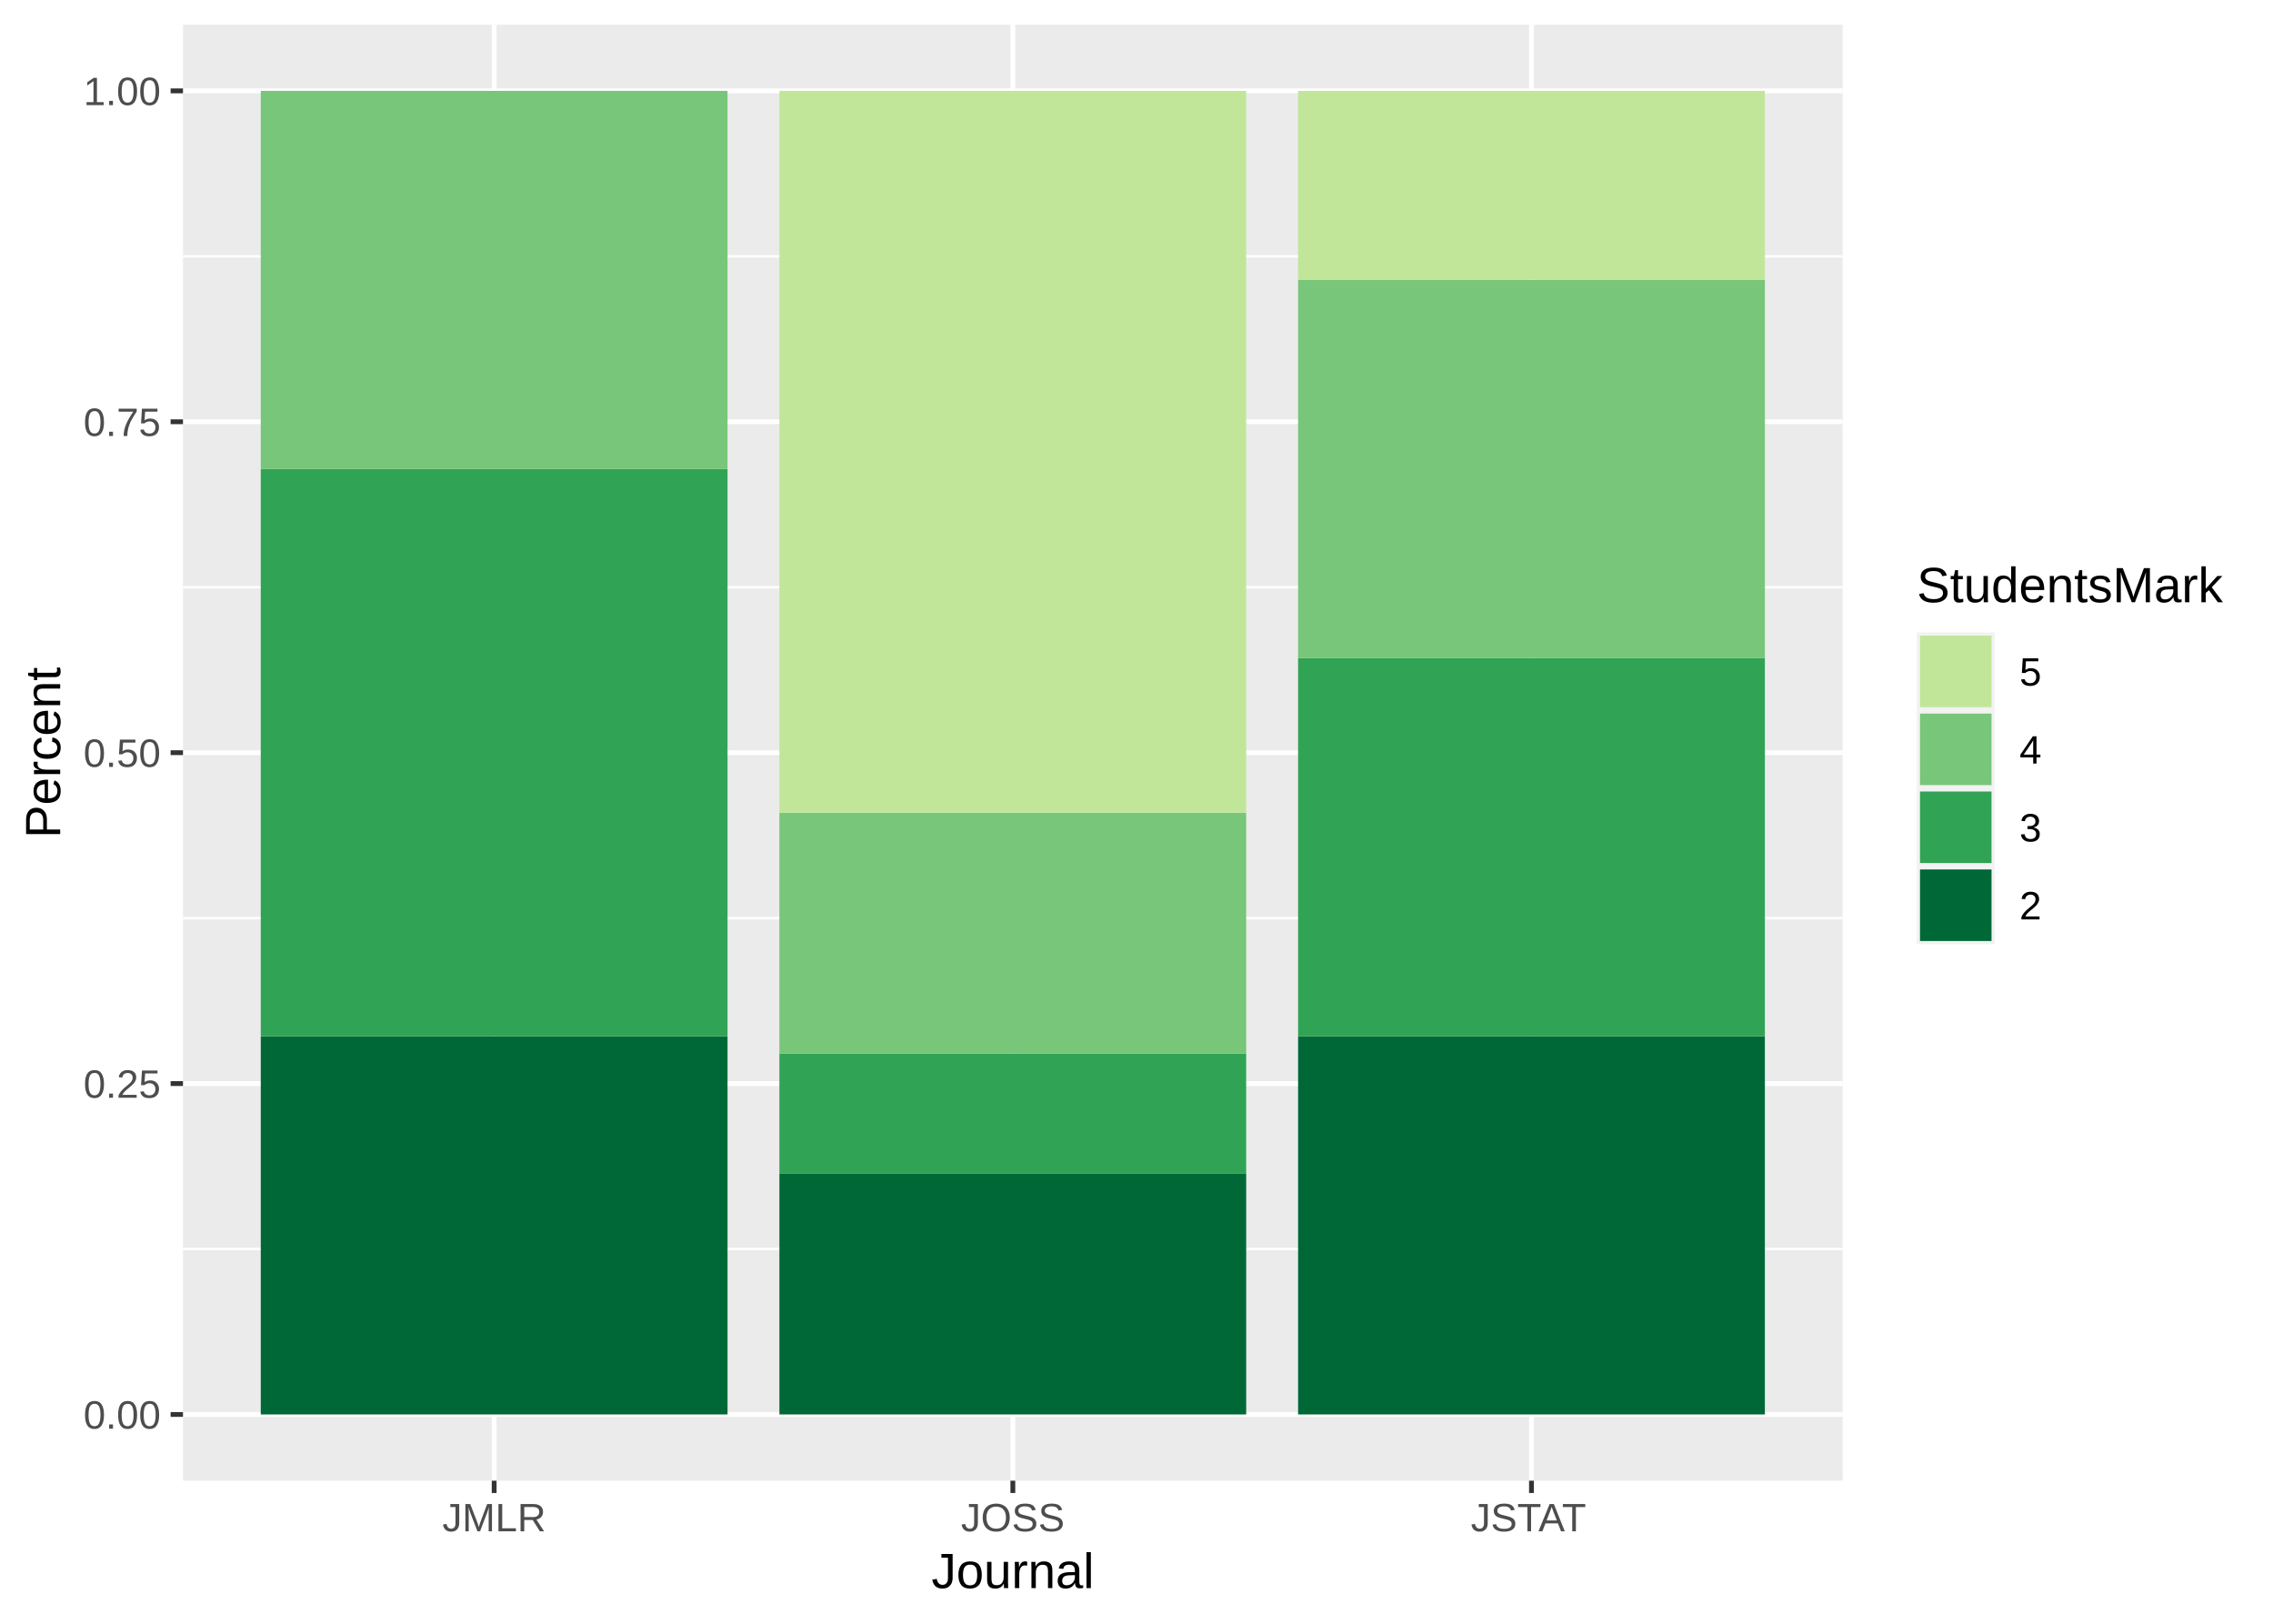
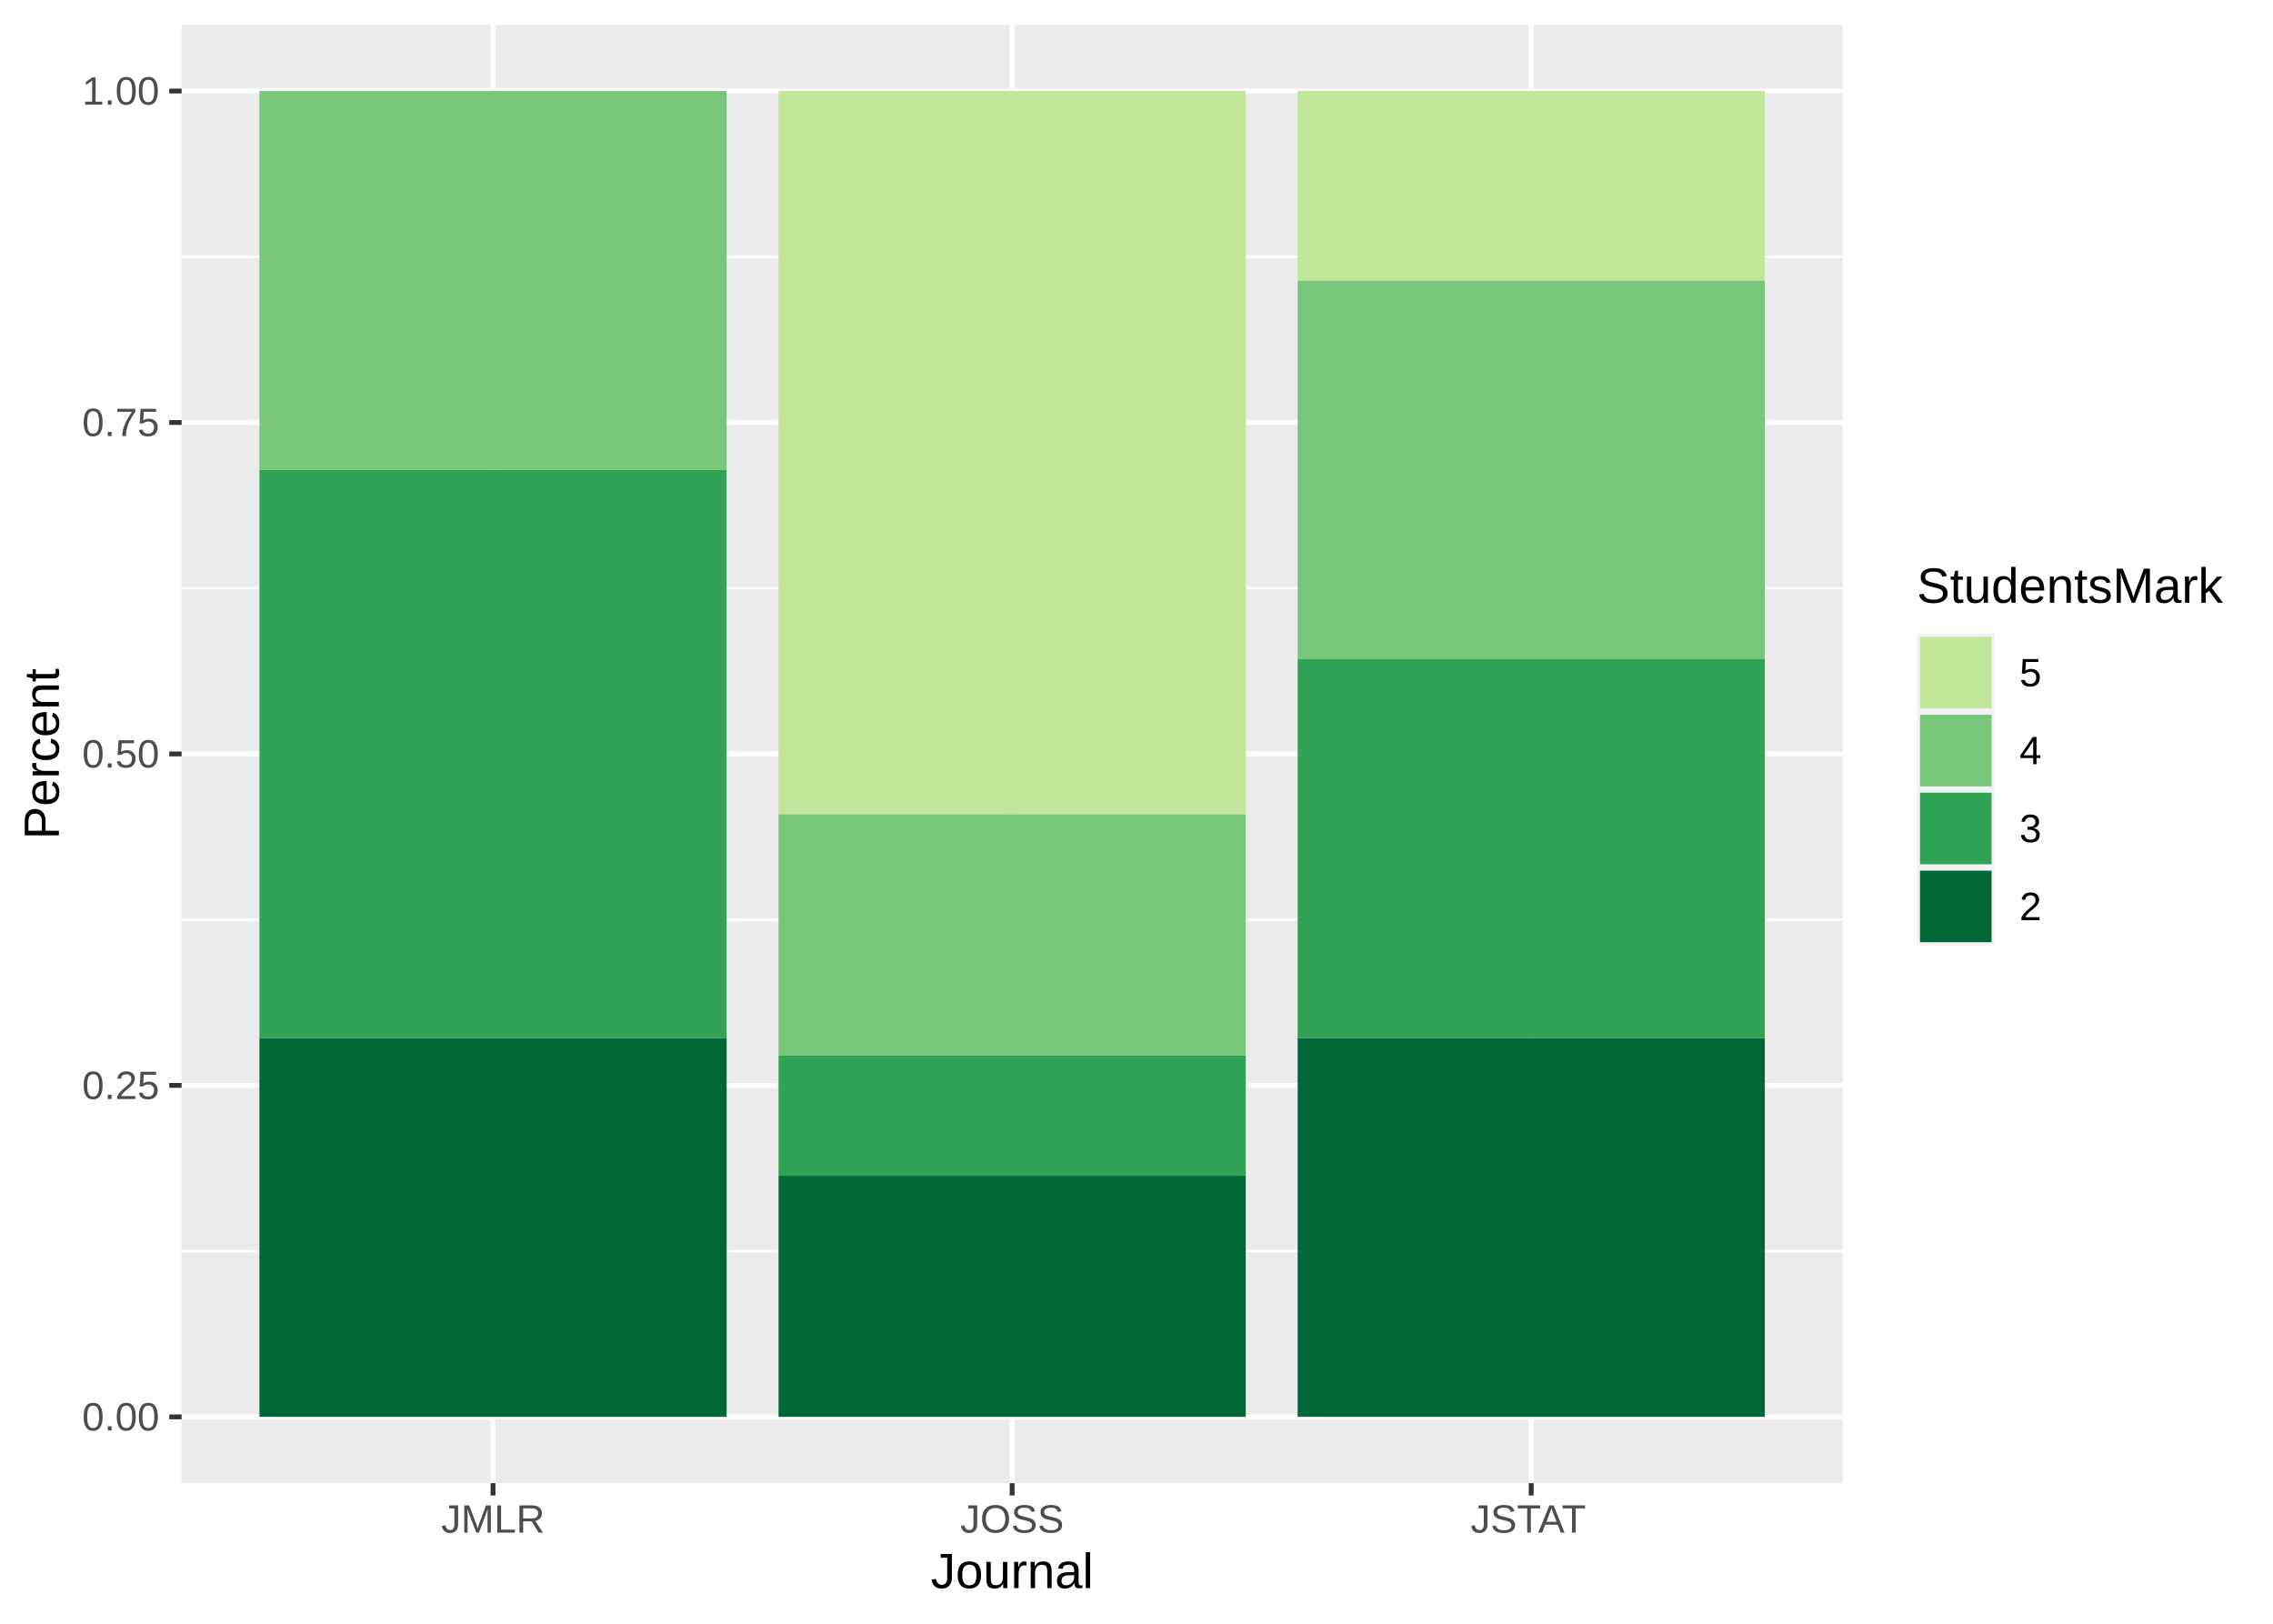
<svg xmlns="http://www.w3.org/2000/svg" viewBox="0 0 504.00 360.00">
  <defs>
    <style type="text/css">
    line, polyline, polygon, path, rect, circle {
      fill: none;
      stroke: #000000;
      stroke-linecap: round;
      stroke-linejoin: round;
      stroke-miterlimit: 10.00;
    }
  </style>
  </defs>
  <rect width="100%" height="100%" style="stroke: none; fill: #FFFFFF;" />
-   <rect x="0.00" y="0.00" width="504.00" height="360.00" style="stroke-width: 1.07; stroke: #FFFFFF; fill: #FFFFFF;" />
+   <rect x="-0" y="0.00" width="504.00" height="360.00" style="stroke-width: 1.07; stroke: #FFFFFF; fill: #FFFFFF;" />
  <defs>
-     <clipPath id="cpNDAuNTd8NDA4LjU4fDMyOC4yOHw1LjQ4">
-       <rect x="40.57" y="5.48" width="368.01" height="322.80" />
+     <clipPath id="cpNDAuMjd8NDA4LjU4fDMyOC44M3w1LjQ4">
+       <rect x="40.27" y="5.48" width="368.31" height="323.35" />
    </clipPath>
  </defs>
-   <rect x="40.57" y="5.48" width="368.01" height="322.80" style="stroke-width: 1.07; stroke: none; fill: #EBEBEB;" clip-path="url(#cpNDAuNTd8NDA4LjU4fDMyOC4yOHw1LjQ4)" />
-   <polyline points="40.57,276.92 408.58,276.92 " style="stroke-width: 0.53; stroke: #FFFFFF; stroke-linecap: butt;" clip-path="url(#cpNDAuNTd8NDA4LjU4fDMyOC4yOHw1LjQ4)" />
-   <polyline points="40.57,203.56 408.58,203.56 " style="stroke-width: 0.53; stroke: #FFFFFF; stroke-linecap: butt;" clip-path="url(#cpNDAuNTd8NDA4LjU4fDMyOC4yOHw1LjQ4)" />
-   <polyline points="40.57,130.20 408.58,130.20 " style="stroke-width: 0.53; stroke: #FFFFFF; stroke-linecap: butt;" clip-path="url(#cpNDAuNTd8NDA4LjU4fDMyOC4yOHw1LjQ4)" />
-   <polyline points="40.57,56.83 408.58,56.83 " style="stroke-width: 0.53; stroke: #FFFFFF; stroke-linecap: butt;" clip-path="url(#cpNDAuNTd8NDA4LjU4fDMyOC4yOHw1LjQ4)" />
-   <polyline points="40.57,313.60 408.58,313.60 " style="stroke-width: 1.07; stroke: #FFFFFF; stroke-linecap: butt;" clip-path="url(#cpNDAuNTd8NDA4LjU4fDMyOC4yOHw1LjQ4)" />
-   <polyline points="40.57,240.24 408.58,240.24 " style="stroke-width: 1.07; stroke: #FFFFFF; stroke-linecap: butt;" clip-path="url(#cpNDAuNTd8NDA4LjU4fDMyOC4yOHw1LjQ4)" />
-   <polyline points="40.57,166.88 408.58,166.88 " style="stroke-width: 1.07; stroke: #FFFFFF; stroke-linecap: butt;" clip-path="url(#cpNDAuNTd8NDA4LjU4fDMyOC4yOHw1LjQ4)" />
-   <polyline points="40.57,93.51 408.58,93.51 " style="stroke-width: 1.07; stroke: #FFFFFF; stroke-linecap: butt;" clip-path="url(#cpNDAuNTd8NDA4LjU4fDMyOC4yOHw1LjQ4)" />
-   <polyline points="40.57,20.15 408.58,20.15 " style="stroke-width: 1.07; stroke: #FFFFFF; stroke-linecap: butt;" clip-path="url(#cpNDAuNTd8NDA4LjU4fDMyOC4yOHw1LjQ4)" />
-   <polyline points="109.57,328.28 109.57,5.48 " style="stroke-width: 1.07; stroke: #FFFFFF; stroke-linecap: butt;" clip-path="url(#cpNDAuNTd8NDA4LjU4fDMyOC4yOHw1LjQ4)" />
-   <polyline points="224.58,328.28 224.58,5.48 " style="stroke-width: 1.07; stroke: #FFFFFF; stroke-linecap: butt;" clip-path="url(#cpNDAuNTd8NDA4LjU4fDMyOC4yOHw1LjQ4)" />
-   <polyline points="339.58,328.28 339.58,5.48 " style="stroke-width: 1.07; stroke: #FFFFFF; stroke-linecap: butt;" clip-path="url(#cpNDAuNTd8NDA4LjU4fDMyOC4yOHw1LjQ4)" />
-   <rect x="57.82" y="229.76" width="103.50" height="83.84" style="stroke-width: 1.07; stroke: none; stroke-linecap: square; stroke-linejoin: miter; fill: #006837;" clip-path="url(#cpNDAuNTd8NDA4LjU4fDMyOC4yOHw1LjQ4)" />
-   <rect x="57.82" y="104.00" width="103.50" height="125.76" style="stroke-width: 1.07; stroke: none; stroke-linecap: square; stroke-linejoin: miter; fill: #31A354;" clip-path="url(#cpNDAuNTd8NDA4LjU4fDMyOC4yOHw1LjQ4)" />
-   <rect x="57.82" y="20.15" width="103.50" height="83.84" style="stroke-width: 1.07; stroke: none; stroke-linecap: square; stroke-linejoin: miter; fill: #78C679;" clip-path="url(#cpNDAuNTd8NDA4LjU4fDMyOC4yOHw1LjQ4)" />
-   <rect x="172.82" y="260.25" width="103.50" height="53.35" style="stroke-width: 1.07; stroke: none; stroke-linecap: square; stroke-linejoin: miter; fill: #006837;" clip-path="url(#cpNDAuNTd8NDA4LjU4fDMyOC4yOHw1LjQ4)" />
-   <rect x="172.82" y="233.57" width="103.50" height="26.68" style="stroke-width: 1.07; stroke: none; stroke-linecap: square; stroke-linejoin: miter; fill: #31A354;" clip-path="url(#cpNDAuNTd8NDA4LjU4fDMyOC4yOHw1LjQ4)" />
-   <rect x="172.82" y="180.22" width="103.50" height="53.35" style="stroke-width: 1.07; stroke: none; stroke-linecap: square; stroke-linejoin: miter; fill: #78C679;" clip-path="url(#cpNDAuNTd8NDA4LjU4fDMyOC4yOHw1LjQ4)" />
-   <rect x="172.82" y="20.15" width="103.50" height="160.06" style="stroke-width: 1.07; stroke: none; stroke-linecap: square; stroke-linejoin: miter; fill: #C2E699;" clip-path="url(#cpNDAuNTd8NDA4LjU4fDMyOC4yOHw1LjQ4)" />
-   <rect x="287.83" y="229.76" width="103.50" height="83.84" style="stroke-width: 1.07; stroke: none; stroke-linecap: square; stroke-linejoin: miter; fill: #006837;" clip-path="url(#cpNDAuNTd8NDA4LjU4fDMyOC4yOHw1LjQ4)" />
-   <rect x="287.83" y="145.92" width="103.50" height="83.84" style="stroke-width: 1.07; stroke: none; stroke-linecap: square; stroke-linejoin: miter; fill: #31A354;" clip-path="url(#cpNDAuNTd8NDA4LjU4fDMyOC4yOHw1LjQ4)" />
-   <rect x="287.83" y="62.07" width="103.50" height="83.84" style="stroke-width: 1.07; stroke: none; stroke-linecap: square; stroke-linejoin: miter; fill: #78C679;" clip-path="url(#cpNDAuNTd8NDA4LjU4fDMyOC4yOHw1LjQ4)" />
-   <rect x="287.83" y="20.15" width="103.50" height="41.92" style="stroke-width: 1.07; stroke: none; stroke-linecap: square; stroke-linejoin: miter; fill: #C2E699;" clip-path="url(#cpNDAuNTd8NDA4LjU4fDMyOC4yOHw1LjQ4)" />
+   <rect x="40.27" y="5.48" width="368.31" height="323.35" style="stroke-width: 1.07; stroke: none; fill: #EBEBEB;" clip-path="url(#cpNDAuMjd8NDA4LjU4fDMyOC44M3w1LjQ4)" />
+   <polyline points="40.27,277.39 408.58,277.39 " style="stroke-width: 0.53; stroke: #FFFFFF; stroke-linecap: butt;" clip-path="url(#cpNDAuMjd8NDA4LjU4fDMyOC44M3w1LjQ4)" />
+   <polyline points="40.27,203.90 408.58,203.90 " style="stroke-width: 0.53; stroke: #FFFFFF; stroke-linecap: butt;" clip-path="url(#cpNDAuMjd8NDA4LjU4fDMyOC44M3w1LjQ4)" />
+   <polyline points="40.27,130.41 408.58,130.41 " style="stroke-width: 0.53; stroke: #FFFFFF; stroke-linecap: butt;" clip-path="url(#cpNDAuMjd8NDA4LjU4fDMyOC44M3w1LjQ4)" />
+   <polyline points="40.27,56.92 408.58,56.92 " style="stroke-width: 0.53; stroke: #FFFFFF; stroke-linecap: butt;" clip-path="url(#cpNDAuMjd8NDA4LjU4fDMyOC44M3w1LjQ4)" />
+   <polyline points="40.27,314.13 408.58,314.13 " style="stroke-width: 1.07; stroke: #FFFFFF; stroke-linecap: butt;" clip-path="url(#cpNDAuMjd8NDA4LjU4fDMyOC44M3w1LjQ4)" />
+   <polyline points="40.27,240.64 408.58,240.64 " style="stroke-width: 1.07; stroke: #FFFFFF; stroke-linecap: butt;" clip-path="url(#cpNDAuMjd8NDA4LjU4fDMyOC44M3w1LjQ4)" />
+   <polyline points="40.27,167.15 408.58,167.15 " style="stroke-width: 1.07; stroke: #FFFFFF; stroke-linecap: butt;" clip-path="url(#cpNDAuMjd8NDA4LjU4fDMyOC44M3w1LjQ4)" />
+   <polyline points="40.27,93.67 408.58,93.67 " style="stroke-width: 1.07; stroke: #FFFFFF; stroke-linecap: butt;" clip-path="url(#cpNDAuMjd8NDA4LjU4fDMyOC44M3w1LjQ4)" />
+   <polyline points="40.27,20.18 408.58,20.18 " style="stroke-width: 1.07; stroke: #FFFFFF; stroke-linecap: butt;" clip-path="url(#cpNDAuMjd8NDA4LjU4fDMyOC44M3w1LjQ4)" />
+   <polyline points="109.32,328.83 109.32,5.48 " style="stroke-width: 1.07; stroke: #FFFFFF; stroke-linecap: butt;" clip-path="url(#cpNDAuMjd8NDA4LjU4fDMyOC44M3w1LjQ4)" />
+   <polyline points="224.42,328.83 224.42,5.48 " style="stroke-width: 1.07; stroke: #FFFFFF; stroke-linecap: butt;" clip-path="url(#cpNDAuMjd8NDA4LjU4fDMyOC44M3w1LjQ4)" />
+   <polyline points="339.52,328.83 339.52,5.48 " style="stroke-width: 1.07; stroke: #FFFFFF; stroke-linecap: butt;" clip-path="url(#cpNDAuMjd8NDA4LjU4fDMyOC44M3w1LjQ4)" />
+   <rect x="57.53" y="230.14" width="103.59" height="83.99" style="stroke-width: 1.07; stroke: none; stroke-linecap: square; stroke-linejoin: miter; fill: #006837;" clip-path="url(#cpNDAuMjd8NDA4LjU4fDMyOC44M3w1LjQ4)" />
+   <rect x="57.53" y="104.16" width="103.59" height="125.98" style="stroke-width: 1.07; stroke: none; stroke-linecap: square; stroke-linejoin: miter; fill: #31A354;" clip-path="url(#cpNDAuMjd8NDA4LjU4fDMyOC44M3w1LjQ4)" />
+   <rect x="57.53" y="20.18" width="103.59" height="83.99" style="stroke-width: 1.07; stroke: none; stroke-linecap: square; stroke-linejoin: miter; fill: #78C679;" clip-path="url(#cpNDAuMjd8NDA4LjU4fDMyOC44M3w1LjQ4)" />
+   <rect x="172.63" y="260.68" width="103.59" height="53.45" style="stroke-width: 1.07; stroke: none; stroke-linecap: square; stroke-linejoin: miter; fill: #006837;" clip-path="url(#cpNDAuMjd8NDA4LjU4fDMyOC44M3w1LjQ4)" />
+   <rect x="172.63" y="233.96" width="103.59" height="26.72" style="stroke-width: 1.07; stroke: none; stroke-linecap: square; stroke-linejoin: miter; fill: #31A354;" clip-path="url(#cpNDAuMjd8NDA4LjU4fDMyOC44M3w1LjQ4)" />
+   <rect x="172.63" y="180.51" width="103.59" height="53.45" style="stroke-width: 1.07; stroke: none; stroke-linecap: square; stroke-linejoin: miter; fill: #78C679;" clip-path="url(#cpNDAuMjd8NDA4LjU4fDMyOC44M3w1LjQ4)" />
+   <rect x="172.63" y="20.18" width="103.59" height="160.34" style="stroke-width: 1.07; stroke: none; stroke-linecap: square; stroke-linejoin: miter; fill: #C2E699;" clip-path="url(#cpNDAuMjd8NDA4LjU4fDMyOC44M3w1LjQ4)" />
+   <rect x="287.73" y="230.14" width="103.59" height="83.99" style="stroke-width: 1.07; stroke: none; stroke-linecap: square; stroke-linejoin: miter; fill: #006837;" clip-path="url(#cpNDAuMjd8NDA4LjU4fDMyOC44M3w1LjQ4)" />
+   <rect x="287.73" y="146.16" width="103.59" height="83.99" style="stroke-width: 1.07; stroke: none; stroke-linecap: square; stroke-linejoin: miter; fill: #31A354;" clip-path="url(#cpNDAuMjd8NDA4LjU4fDMyOC44M3w1LjQ4)" />
+   <rect x="287.73" y="62.17" width="103.59" height="83.99" style="stroke-width: 1.07; stroke: none; stroke-linecap: square; stroke-linejoin: miter; fill: #78C679;" clip-path="url(#cpNDAuMjd8NDA4LjU4fDMyOC44M3w1LjQ4)" />
+   <rect x="287.73" y="20.18" width="103.59" height="41.99" style="stroke-width: 1.07; stroke: none; stroke-linecap: square; stroke-linejoin: miter; fill: #C2E699;" clip-path="url(#cpNDAuMjd8NDA4LjU4fDMyOC44M3w1LjQ4)" />
  <defs>
    <clipPath id="cpMC4wMHw1MDQuMDB8MzYwLjAwfDAuMDA=">
      <rect x="0.00" y="0.00" width="504.00" height="360.00" />
    </clipPath>
  </defs>
  <g clip-path="url(#cpMC4wMHw1MDQuMDB8MzYwLjAwfDAuMDA=)">
-     <text x="18.51" y="316.75" style="font-size: 8.80px; fill: #4D4D4D; font-family: Arial;" textLength="17.13px" lengthAdjust="spacingAndGlyphs">0.00</text>
+     <text x="18.21" y="317.16" style="font-size: 8.80px; fill: #4D4D4D; font-family: Liberation Sans;" textLength="17.13px" lengthAdjust="spacingAndGlyphs">0.00</text>
  </g>
  <g clip-path="url(#cpMC4wMHw1MDQuMDB8MzYwLjAwfDAuMDA=)">
-     <text x="18.51" y="243.39" style="font-size: 8.80px; fill: #4D4D4D; font-family: Arial;" textLength="17.13px" lengthAdjust="spacingAndGlyphs">0.25</text>
+     <text x="18.21" y="243.67" style="font-size: 8.80px; fill: #4D4D4D; font-family: Liberation Sans;" textLength="17.13px" lengthAdjust="spacingAndGlyphs">0.25</text>
  </g>
  <g clip-path="url(#cpMC4wMHw1MDQuMDB8MzYwLjAwfDAuMDA=)">
-     <text x="18.51" y="170.03" style="font-size: 8.80px; fill: #4D4D4D; font-family: Arial;" textLength="17.13px" lengthAdjust="spacingAndGlyphs">0.50</text>
+     <text x="18.21" y="170.18" style="font-size: 8.80px; fill: #4D4D4D; font-family: Liberation Sans;" textLength="17.13px" lengthAdjust="spacingAndGlyphs">0.50</text>
  </g>
  <g clip-path="url(#cpMC4wMHw1MDQuMDB8MzYwLjAwfDAuMDA=)">
-     <text x="18.51" y="96.66" style="font-size: 8.80px; fill: #4D4D4D; font-family: Arial;" textLength="17.13px" lengthAdjust="spacingAndGlyphs">0.75</text>
+     <text x="18.21" y="96.69" style="font-size: 8.80px; fill: #4D4D4D; font-family: Liberation Sans;" textLength="17.13px" lengthAdjust="spacingAndGlyphs">0.75</text>
  </g>
  <g clip-path="url(#cpMC4wMHw1MDQuMDB8MzYwLjAwfDAuMDA=)">
-     <text x="18.51" y="23.30" style="font-size: 8.80px; fill: #4D4D4D; font-family: Arial;" textLength="17.13px" lengthAdjust="spacingAndGlyphs">1.00</text>
+     <text x="18.21" y="23.20" style="font-size: 8.80px; fill: #4D4D4D; font-family: Liberation Sans;" textLength="17.13px" lengthAdjust="spacingAndGlyphs">1.00</text>
  </g>
-   <polyline points="37.83,313.60 40.57,313.60 " style="stroke-width: 1.07; stroke: #333333; stroke-linecap: butt;" clip-path="url(#cpMC4wMHw1MDQuMDB8MzYwLjAwfDAuMDA=)" />
-   <polyline points="37.83,240.24 40.57,240.24 " style="stroke-width: 1.07; stroke: #333333; stroke-linecap: butt;" clip-path="url(#cpMC4wMHw1MDQuMDB8MzYwLjAwfDAuMDA=)" />
-   <polyline points="37.83,166.88 40.57,166.88 " style="stroke-width: 1.07; stroke: #333333; stroke-linecap: butt;" clip-path="url(#cpMC4wMHw1MDQuMDB8MzYwLjAwfDAuMDA=)" />
-   <polyline points="37.83,93.51 40.57,93.51 " style="stroke-width: 1.07; stroke: #333333; stroke-linecap: butt;" clip-path="url(#cpMC4wMHw1MDQuMDB8MzYwLjAwfDAuMDA=)" />
-   <polyline points="37.83,20.15 40.57,20.15 " style="stroke-width: 1.07; stroke: #333333; stroke-linecap: butt;" clip-path="url(#cpMC4wMHw1MDQuMDB8MzYwLjAwfDAuMDA=)" />
-   <polyline points="109.57,331.02 109.57,328.28 " style="stroke-width: 1.07; stroke: #333333; stroke-linecap: butt;" clip-path="url(#cpMC4wMHw1MDQuMDB8MzYwLjAwfDAuMDA=)" />
-   <polyline points="224.58,331.02 224.58,328.28 " style="stroke-width: 1.07; stroke: #333333; stroke-linecap: butt;" clip-path="url(#cpMC4wMHw1MDQuMDB8MzYwLjAwfDAuMDA=)" />
-   <polyline points="339.58,331.02 339.58,328.28 " style="stroke-width: 1.07; stroke: #333333; stroke-linecap: butt;" clip-path="url(#cpMC4wMHw1MDQuMDB8MzYwLjAwfDAuMDA=)" />
+   <polyline points="37.53,314.13 40.27,314.13 " style="stroke-width: 1.07; stroke: #333333; stroke-linecap: butt;" clip-path="url(#cpMC4wMHw1MDQuMDB8MzYwLjAwfDAuMDA=)" />
+   <polyline points="37.53,240.64 40.27,240.64 " style="stroke-width: 1.07; stroke: #333333; stroke-linecap: butt;" clip-path="url(#cpMC4wMHw1MDQuMDB8MzYwLjAwfDAuMDA=)" />
+   <polyline points="37.53,167.15 40.27,167.15 " style="stroke-width: 1.07; stroke: #333333; stroke-linecap: butt;" clip-path="url(#cpMC4wMHw1MDQuMDB8MzYwLjAwfDAuMDA=)" />
+   <polyline points="37.53,93.67 40.27,93.67 " style="stroke-width: 1.07; stroke: #333333; stroke-linecap: butt;" clip-path="url(#cpMC4wMHw1MDQuMDB8MzYwLjAwfDAuMDA=)" />
+   <polyline points="37.53,20.18 40.27,20.18 " style="stroke-width: 1.07; stroke: #333333; stroke-linecap: butt;" clip-path="url(#cpMC4wMHw1MDQuMDB8MzYwLjAwfDAuMDA=)" />
+   <polyline points="109.32,331.57 109.32,328.83 " style="stroke-width: 1.07; stroke: #333333; stroke-linecap: butt;" clip-path="url(#cpMC4wMHw1MDQuMDB8MzYwLjAwfDAuMDA=)" />
+   <polyline points="224.42,331.57 224.42,328.83 " style="stroke-width: 1.07; stroke: #333333; stroke-linecap: butt;" clip-path="url(#cpMC4wMHw1MDQuMDB8MzYwLjAwfDAuMDA=)" />
+   <polyline points="339.52,331.57 339.52,328.83 " style="stroke-width: 1.07; stroke: #333333; stroke-linecap: butt;" clip-path="url(#cpMC4wMHw1MDQuMDB8MzYwLjAwfDAuMDA=)" />
  <g clip-path="url(#cpMC4wMHw1MDQuMDB8MzYwLjAwfDAuMDA=)">
-     <text x="98.08" y="339.51" style="font-size: 8.80px; fill: #4D4D4D; font-family: Arial;" textLength="22.98px" lengthAdjust="spacingAndGlyphs">JMLR</text>
+     <text x="97.83" y="339.81" style="font-size: 8.80px; fill: #4D4D4D; font-family: Liberation Sans;" textLength="22.98px" lengthAdjust="spacingAndGlyphs">JMLR</text>
  </g>
  <g clip-path="url(#cpMC4wMHw1MDQuMDB8MzYwLjAwfDAuMDA=)">
-     <text x="213.08" y="339.51" style="font-size: 8.80px; fill: #4D4D4D; font-family: Arial;" textLength="22.98px" lengthAdjust="spacingAndGlyphs">JOSS</text>
+     <text x="212.93" y="339.81" style="font-size: 8.80px; fill: #4D4D4D; font-family: Liberation Sans;" textLength="22.98px" lengthAdjust="spacingAndGlyphs">JOSS</text>
  </g>
  <g clip-path="url(#cpMC4wMHw1MDQuMDB8MzYwLjAwfDAuMDA=)">
-     <text x="326.13" y="339.51" style="font-size: 8.80px; fill: #4D4D4D; font-family: Arial;" textLength="26.89px" lengthAdjust="spacingAndGlyphs">JSTAT</text>
+     <text x="326.08" y="339.81" style="font-size: 8.80px; fill: #4D4D4D; font-family: Liberation Sans;" textLength="26.89px" lengthAdjust="spacingAndGlyphs">JSTAT</text>
  </g>
  <g clip-path="url(#cpMC4wMHw1MDQuMDB8MzYwLjAwfDAuMDA=)">
-     <text x="206.54" y="352.10" style="font-size: 11.00px; font-family: Arial;" textLength="36.08px" lengthAdjust="spacingAndGlyphs">Journal</text>
+     <text x="206.38" y="352.10" style="font-size: 11.00px; font-family: Liberation Sans;" textLength="36.08px" lengthAdjust="spacingAndGlyphs">Journal</text>
  </g>
  <g clip-path="url(#cpMC4wMHw1MDQuMDB8MzYwLjAwfDAuMDA=)">
-     <text transform="translate(13.35,185.83) rotate(-90)" style="font-size: 11.00px; font-family: Arial;" textLength="37.91px" lengthAdjust="spacingAndGlyphs">Percent</text>
+     <text transform="translate(13.05,186.11) rotate(-90)" style="font-size: 11.00px; font-family: Liberation Sans;" textLength="37.91px" lengthAdjust="spacingAndGlyphs">Percent</text>
  </g>
-   <rect x="419.54" y="118.94" width="78.98" height="95.88" style="stroke-width: 1.07; stroke: none; fill: #FFFFFF;" clip-path="url(#cpMC4wMHw1MDQuMDB8MzYwLjAwfDAuMDA=)" />
+   <rect x="419.54" y="119.22" width="78.98" height="95.88" style="stroke-width: 1.07; stroke: none; fill: #FFFFFF;" clip-path="url(#cpMC4wMHw1MDQuMDB8MzYwLjAwfDAuMDA=)" />
  <g clip-path="url(#cpMC4wMHw1MDQuMDB8MzYwLjAwfDAuMDA=)">
-     <text x="425.02" y="133.52" style="font-size: 11.00px; font-family: Arial;" textLength="67.86px" lengthAdjust="spacingAndGlyphs">StudentsMark</text>
+     <text x="425.02" y="133.64" style="font-size: 11.00px; font-family: Liberation Sans;" textLength="67.86px" lengthAdjust="spacingAndGlyphs">StudentsMark</text>
  </g>
-   <rect x="425.02" y="140.22" width="17.28" height="17.28" style="stroke-width: 1.07; stroke: none; fill: #F2F2F2;" clip-path="url(#cpMC4wMHw1MDQuMDB8MzYwLjAwfDAuMDA=)" />
-   <rect x="425.73" y="140.93" width="15.86" height="15.86" style="stroke-width: 1.07; stroke: none; stroke-linecap: square; stroke-linejoin: miter; fill: #C2E699;" clip-path="url(#cpMC4wMHw1MDQuMDB8MzYwLjAwfDAuMDA=)" />
-   <rect x="425.02" y="157.50" width="17.28" height="17.28" style="stroke-width: 1.07; stroke: none; fill: #F2F2F2;" clip-path="url(#cpMC4wMHw1MDQuMDB8MzYwLjAwfDAuMDA=)" />
-   <rect x="425.73" y="158.21" width="15.86" height="15.86" style="stroke-width: 1.07; stroke: none; stroke-linecap: square; stroke-linejoin: miter; fill: #78C679;" clip-path="url(#cpMC4wMHw1MDQuMDB8MzYwLjAwfDAuMDA=)" />
-   <rect x="425.02" y="174.78" width="17.28" height="17.28" style="stroke-width: 1.07; stroke: none; fill: #F2F2F2;" clip-path="url(#cpMC4wMHw1MDQuMDB8MzYwLjAwfDAuMDA=)" />
-   <rect x="425.73" y="175.49" width="15.86" height="15.86" style="stroke-width: 1.07; stroke: none; stroke-linecap: square; stroke-linejoin: miter; fill: #31A354;" clip-path="url(#cpMC4wMHw1MDQuMDB8MzYwLjAwfDAuMDA=)" />
-   <rect x="425.02" y="192.06" width="17.28" height="17.28" style="stroke-width: 1.07; stroke: none; fill: #F2F2F2;" clip-path="url(#cpMC4wMHw1MDQuMDB8MzYwLjAwfDAuMDA=)" />
-   <rect x="425.73" y="192.77" width="15.86" height="15.86" style="stroke-width: 1.07; stroke: none; stroke-linecap: square; stroke-linejoin: miter; fill: #006837;" clip-path="url(#cpMC4wMHw1MDQuMDB8MzYwLjAwfDAuMDA=)" />
+   <rect x="425.02" y="140.49" width="17.28" height="17.28" style="stroke-width: 1.07; stroke: none; fill: #F2F2F2;" clip-path="url(#cpMC4wMHw1MDQuMDB8MzYwLjAwfDAuMDA=)" />
+   <rect x="425.73" y="141.20" width="15.86" height="15.86" style="stroke-width: 1.07; stroke: none; stroke-linecap: square; stroke-linejoin: miter; fill: #C2E699;" clip-path="url(#cpMC4wMHw1MDQuMDB8MzYwLjAwfDAuMDA=)" />
+   <rect x="425.02" y="157.77" width="17.28" height="17.28" style="stroke-width: 1.07; stroke: none; fill: #F2F2F2;" clip-path="url(#cpMC4wMHw1MDQuMDB8MzYwLjAwfDAuMDA=)" />
+   <rect x="425.73" y="158.48" width="15.86" height="15.86" style="stroke-width: 1.07; stroke: none; stroke-linecap: square; stroke-linejoin: miter; fill: #78C679;" clip-path="url(#cpMC4wMHw1MDQuMDB8MzYwLjAwfDAuMDA=)" />
+   <rect x="425.02" y="175.05" width="17.28" height="17.28" style="stroke-width: 1.07; stroke: none; fill: #F2F2F2;" clip-path="url(#cpMC4wMHw1MDQuMDB8MzYwLjAwfDAuMDA=)" />
+   <rect x="425.73" y="175.76" width="15.86" height="15.86" style="stroke-width: 1.07; stroke: none; stroke-linecap: square; stroke-linejoin: miter; fill: #31A354;" clip-path="url(#cpMC4wMHw1MDQuMDB8MzYwLjAwfDAuMDA=)" />
+   <rect x="425.02" y="192.33" width="17.28" height="17.28" style="stroke-width: 1.07; stroke: none; fill: #F2F2F2;" clip-path="url(#cpMC4wMHw1MDQuMDB8MzYwLjAwfDAuMDA=)" />
+   <rect x="425.73" y="193.04" width="15.86" height="15.86" style="stroke-width: 1.07; stroke: none; stroke-linecap: square; stroke-linejoin: miter; fill: #006837;" clip-path="url(#cpMC4wMHw1MDQuMDB8MzYwLjAwfDAuMDA=)" />
  <g clip-path="url(#cpMC4wMHw1MDQuMDB8MzYwLjAwfDAuMDA=)">
-     <text x="447.78" y="152.01" style="font-size: 8.80px; font-family: Arial;" textLength="4.89px" lengthAdjust="spacingAndGlyphs">5</text>
+     <text x="447.78" y="152.16" style="font-size: 8.80px; font-family: Liberation Sans;" textLength="4.89px" lengthAdjust="spacingAndGlyphs">5</text>
  </g>
  <g clip-path="url(#cpMC4wMHw1MDQuMDB8MzYwLjAwfDAuMDA=)">
-     <text x="447.78" y="169.29" style="font-size: 8.80px; font-family: Arial;" textLength="4.89px" lengthAdjust="spacingAndGlyphs">4</text>
+     <text x="447.78" y="169.44" style="font-size: 8.80px; font-family: Liberation Sans;" textLength="4.89px" lengthAdjust="spacingAndGlyphs">4</text>
  </g>
  <g clip-path="url(#cpMC4wMHw1MDQuMDB8MzYwLjAwfDAuMDA=)">
-     <text x="447.78" y="186.57" style="font-size: 8.80px; font-family: Arial;" textLength="4.89px" lengthAdjust="spacingAndGlyphs">3</text>
+     <text x="447.78" y="186.72" style="font-size: 8.80px; font-family: Liberation Sans;" textLength="4.89px" lengthAdjust="spacingAndGlyphs">3</text>
  </g>
  <g clip-path="url(#cpMC4wMHw1MDQuMDB8MzYwLjAwfDAuMDA=)">
-     <text x="447.78" y="203.85" style="font-size: 8.80px; font-family: Arial;" textLength="4.89px" lengthAdjust="spacingAndGlyphs">2</text>
+     <text x="447.78" y="204.00" style="font-size: 8.80px; font-family: Liberation Sans;" textLength="4.89px" lengthAdjust="spacingAndGlyphs">2</text>
  </g>
</svg>
